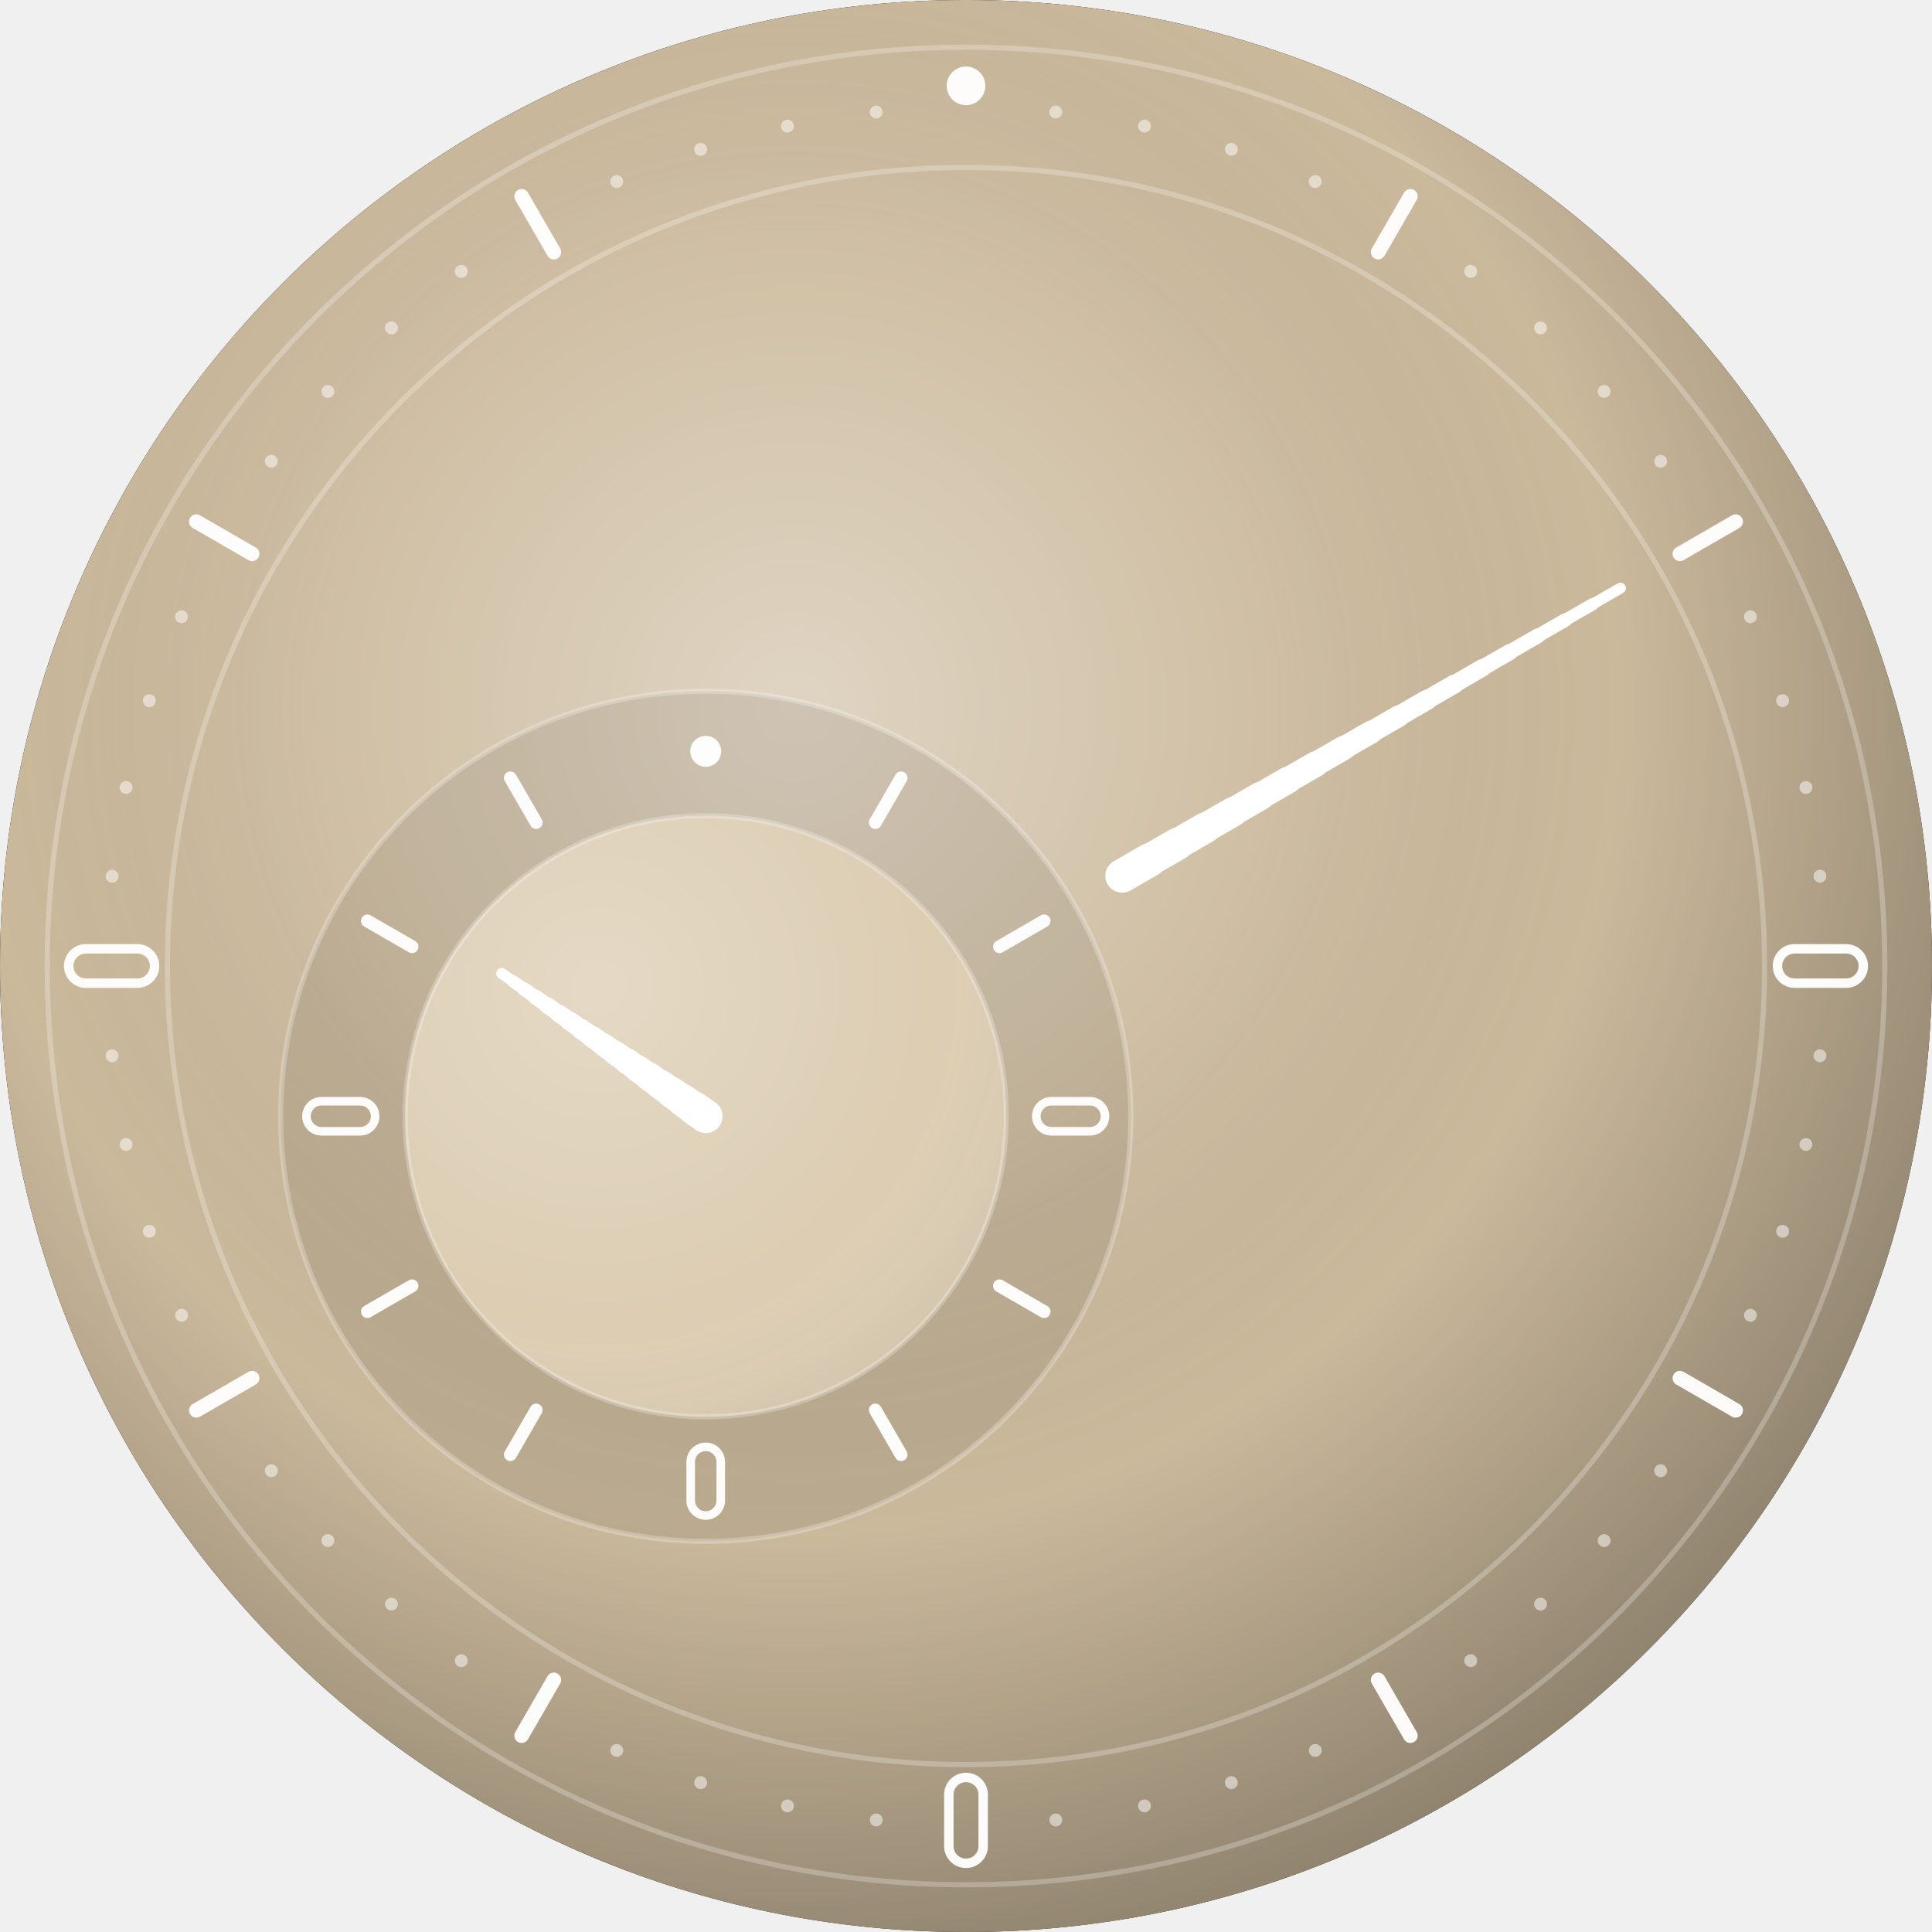
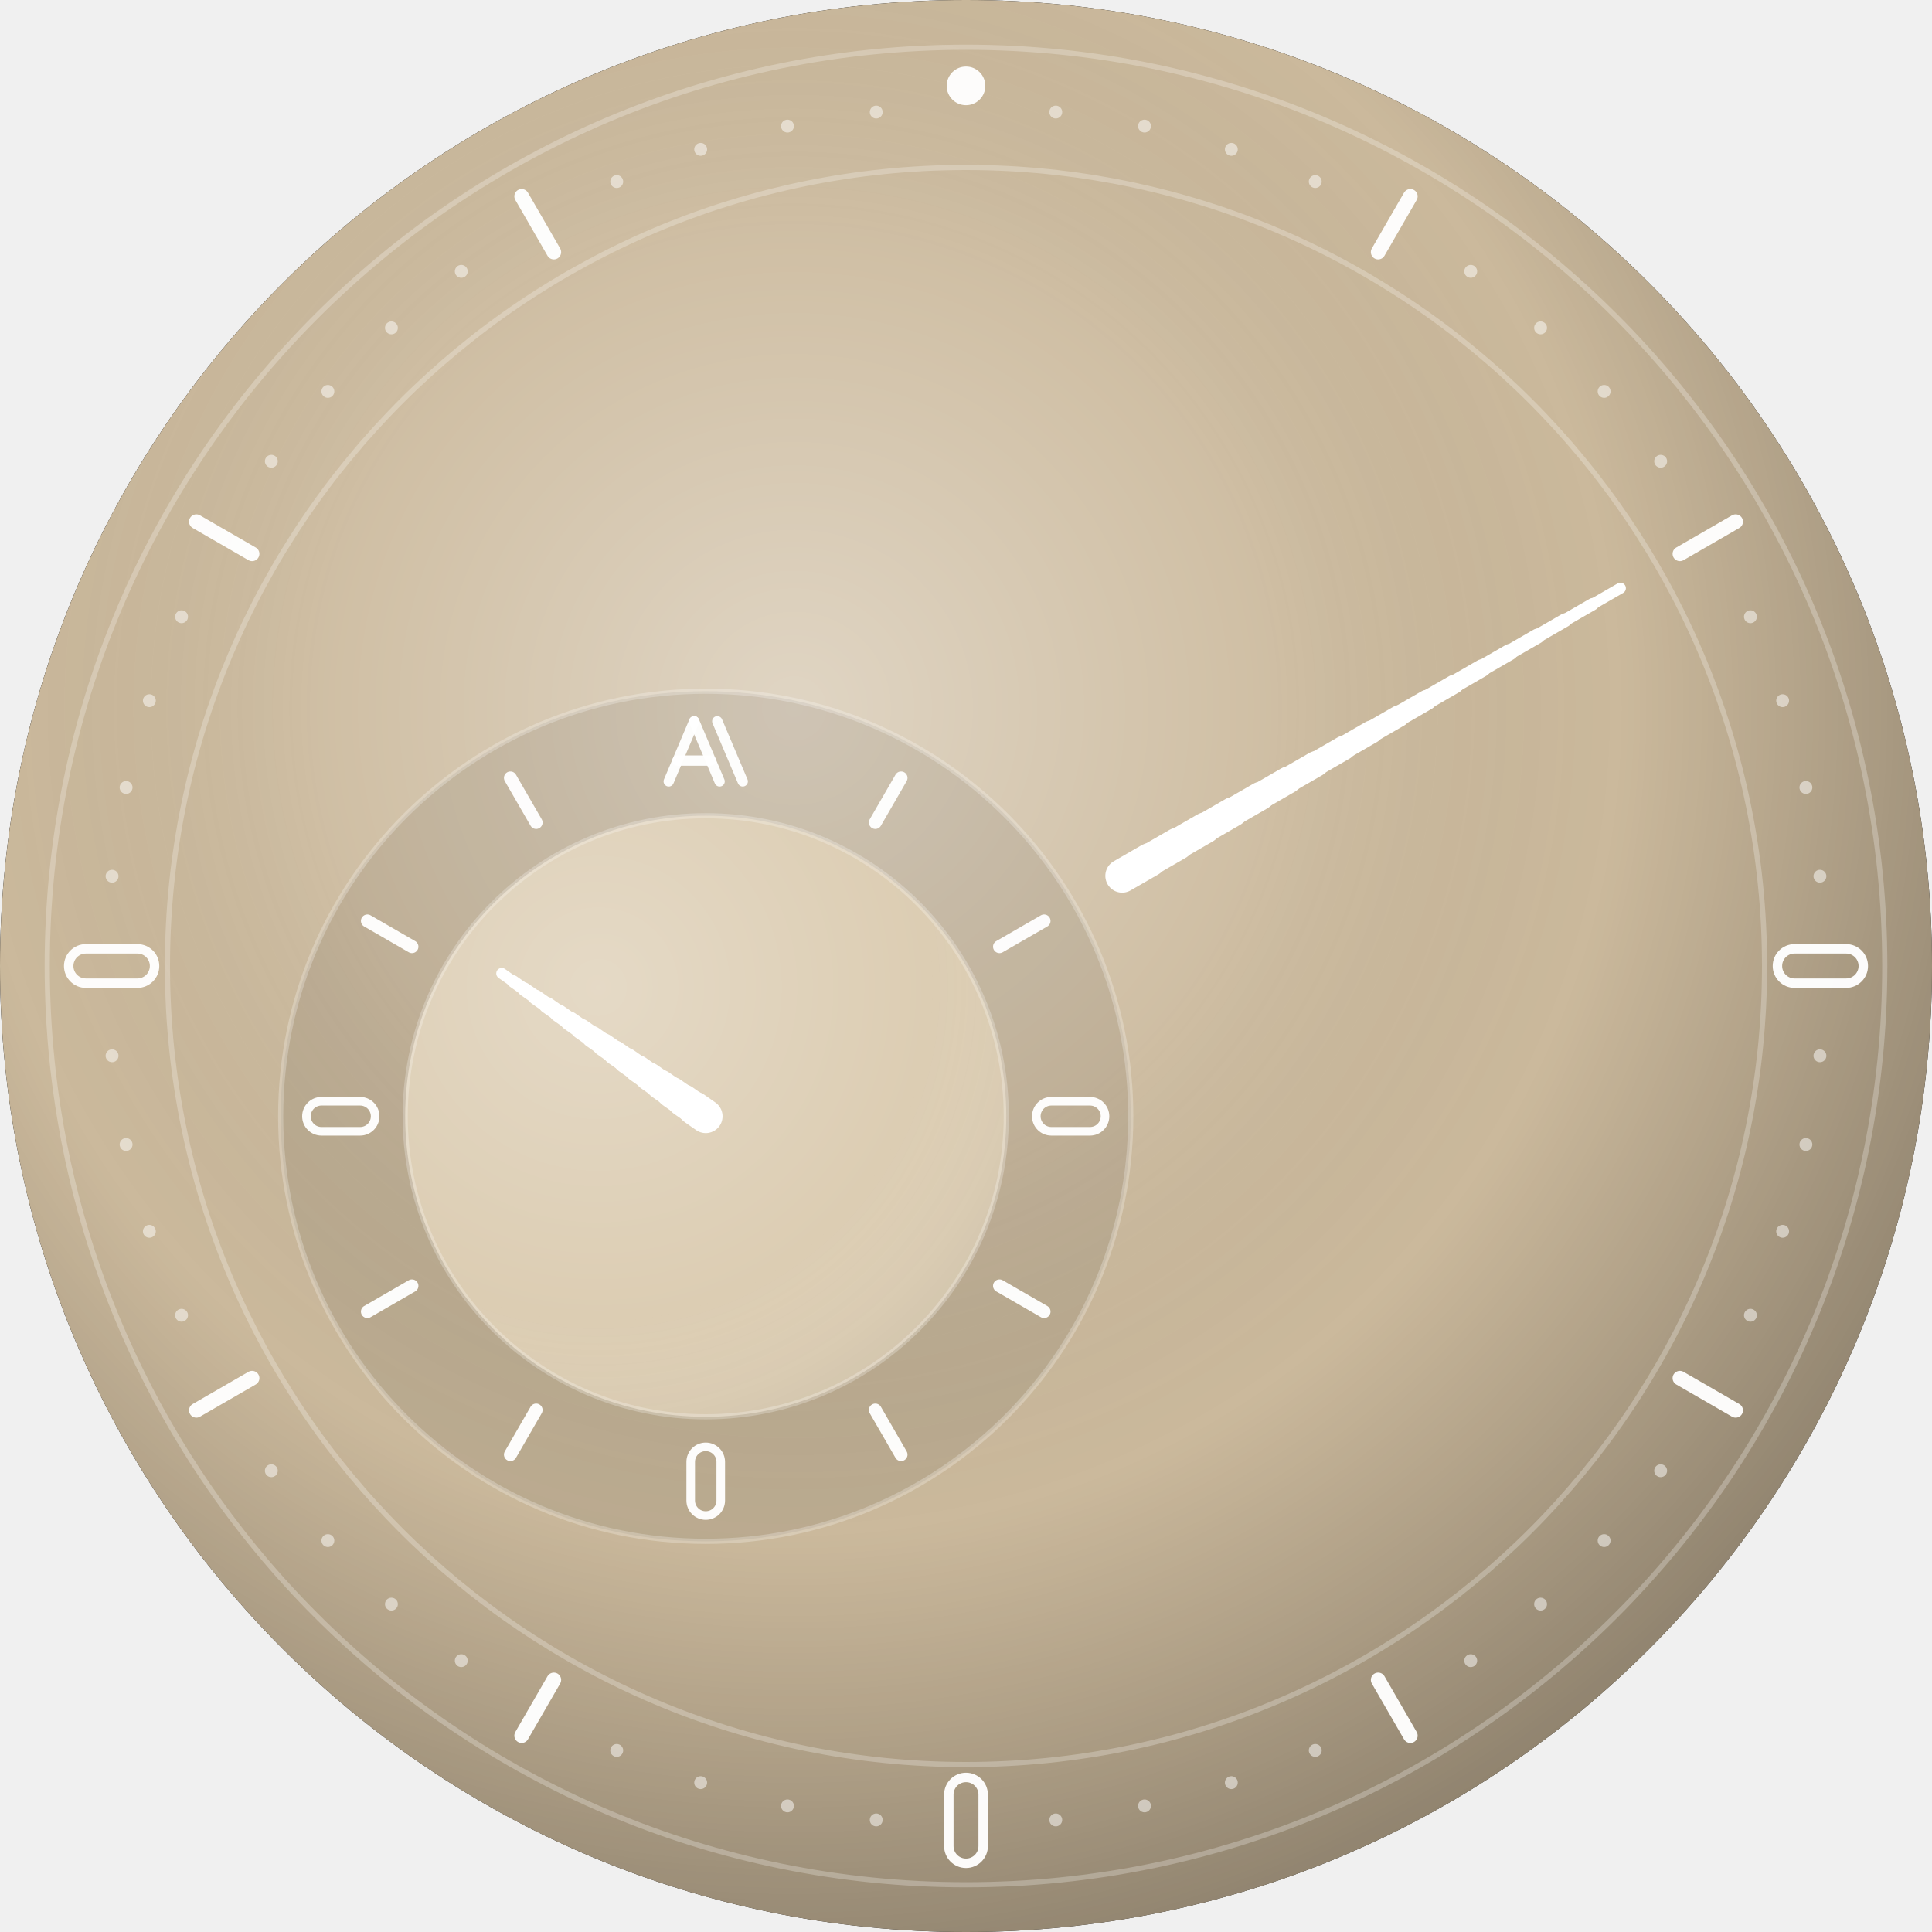
<svg xmlns="http://www.w3.org/2000/svg" viewBox="0 0 450 450" width="450" height="450">
  <defs>
    <radialGradient id="g-sand" gradientUnits="userSpaceOnUse" cx="185" cy="165" r="320">
      <stop offset="0" stop-color="#FFFFFF" stop-opacity="0.400" />
      <stop offset="0.35" stop-color="#FFFFFF" stop-opacity="0.078" />
      <stop offset="0.6" stop-color="#000000" stop-opacity="0.000" />
      <stop offset="1" stop-color="#000000" stop-opacity="0.349" />
    </radialGradient>
    <radialGradient id="s-sand" gradientUnits="userSpaceOnUse" cx="75" cy="70" r="140">
      <stop offset="0" stop-color="#FFFFFF" stop-opacity="0.251" />
      <stop offset="0.55" stop-color="#FFFFFF" stop-opacity="0.000" />
      <stop offset="1" stop-color="#000000" stop-opacity="0.149" />
    </radialGradient>
    <clipPath id="c-sand">
      <circle cx="225.0" cy="225.0" r="225.0" />
    </clipPath>
  </defs>
  <g clip-path="url(#c-sand)">
    <rect width="450" height="450" fill="#000" />
    <circle cx="225.0" cy="225.0" r="225.0" fill="#CBB99C" />
    <circle cx="225.0" cy="225.0" r="225.0" fill="url(#g-sand)" />
    <circle cx="225.0" cy="225.0" r="214" fill="none" stroke="#fff" stroke-opacity="0.25" stroke-width="1.2" />
    <circle cx="225.0" cy="225.0" r="186" fill="none" stroke="#fff" stroke-opacity="0.25" stroke-width="1.2" />
    <circle cx="225" cy="20" r="4.5" fill="#FFFFFF" fill-opacity="0.961" />
    <circle cx="245.91" cy="26.1" r="1.5" fill="#FFFFFF" fill-opacity="0.502" />
    <circle cx="266.58" cy="29.37" r="1.5" fill="#FFFFFF" fill-opacity="0.502" />
    <circle cx="286.8" cy="34.79" r="1.5" fill="#FFFFFF" fill-opacity="0.502" />
    <circle cx="306.35" cy="42.29" r="1.5" fill="#FFFFFF" fill-opacity="0.502" />
    <line x1="321" y1="58.72" x2="328.5" y2="45.73" stroke="#FFFFFF" stroke-opacity="0.961" stroke-width="3.4" stroke-linecap="round" />
    <circle cx="342.56" cy="63.2" r="1.5" fill="#FFFFFF" fill-opacity="0.502" />
    <circle cx="358.83" cy="76.37" r="1.5" fill="#FFFFFF" fill-opacity="0.502" />
    <circle cx="373.63" cy="91.17" r="1.5" fill="#FFFFFF" fill-opacity="0.502" />
    <circle cx="386.8" cy="107.44" r="1.5" fill="#FFFFFF" fill-opacity="0.502" />
    <line x1="391.28" y1="129" x2="404.27" y2="121.5" stroke="#FFFFFF" stroke-opacity="0.961" stroke-width="3.4" stroke-linecap="round" />
    <circle cx="407.71" cy="143.65" r="1.5" fill="#FFFFFF" fill-opacity="0.502" />
    <circle cx="415.21" cy="163.2" r="1.5" fill="#FFFFFF" fill-opacity="0.502" />
    <circle cx="420.63" cy="183.42" r="1.5" fill="#FFFFFF" fill-opacity="0.502" />
    <circle cx="423.9" cy="204.09" r="1.5" fill="#FFFFFF" fill-opacity="0.502" />
    <rect x="221" y="16" width="8" height="20" rx="4.0" fill="none" stroke="#FFFFFF" stroke-opacity="0.961" stroke-width="2.2" transform="rotate(90 225 225)" />
    <circle cx="423.9" cy="245.91" r="1.5" fill="#FFFFFF" fill-opacity="0.502" />
    <circle cx="420.63" cy="266.58" r="1.5" fill="#FFFFFF" fill-opacity="0.502" />
    <circle cx="415.21" cy="286.8" r="1.5" fill="#FFFFFF" fill-opacity="0.502" />
    <circle cx="407.71" cy="306.35" r="1.5" fill="#FFFFFF" fill-opacity="0.502" />
    <line x1="391.28" y1="321" x2="404.27" y2="328.5" stroke="#FFFFFF" stroke-opacity="0.961" stroke-width="3.4" stroke-linecap="round" />
    <circle cx="386.8" cy="342.56" r="1.5" fill="#FFFFFF" fill-opacity="0.502" />
    <circle cx="373.63" cy="358.83" r="1.5" fill="#FFFFFF" fill-opacity="0.502" />
    <circle cx="358.83" cy="373.63" r="1.5" fill="#FFFFFF" fill-opacity="0.502" />
    <circle cx="342.56" cy="386.8" r="1.5" fill="#FFFFFF" fill-opacity="0.502" />
    <line x1="321" y1="391.28" x2="328.5" y2="404.27" stroke="#FFFFFF" stroke-opacity="0.961" stroke-width="3.4" stroke-linecap="round" />
    <circle cx="306.35" cy="407.71" r="1.5" fill="#FFFFFF" fill-opacity="0.502" />
    <circle cx="286.8" cy="415.21" r="1.5" fill="#FFFFFF" fill-opacity="0.502" />
    <circle cx="266.58" cy="420.63" r="1.5" fill="#FFFFFF" fill-opacity="0.502" />
    <circle cx="245.91" cy="423.9" r="1.5" fill="#FFFFFF" fill-opacity="0.502" />
    <rect x="221" y="16" width="8" height="20" rx="4.0" fill="none" stroke="#FFFFFF" stroke-opacity="0.961" stroke-width="2.2" transform="rotate(180 225 225)" />
    <circle cx="204.09" cy="423.9" r="1.5" fill="#FFFFFF" fill-opacity="0.502" />
    <circle cx="183.42" cy="420.63" r="1.5" fill="#FFFFFF" fill-opacity="0.502" />
    <circle cx="163.2" cy="415.21" r="1.5" fill="#FFFFFF" fill-opacity="0.502" />
    <circle cx="143.65" cy="407.71" r="1.5" fill="#FFFFFF" fill-opacity="0.502" />
    <line x1="129" y1="391.28" x2="121.5" y2="404.27" stroke="#FFFFFF" stroke-opacity="0.961" stroke-width="3.4" stroke-linecap="round" />
    <circle cx="107.44" cy="386.8" r="1.5" fill="#FFFFFF" fill-opacity="0.502" />
    <circle cx="91.17" cy="373.63" r="1.5" fill="#FFFFFF" fill-opacity="0.502" />
    <circle cx="76.37" cy="358.83" r="1.5" fill="#FFFFFF" fill-opacity="0.502" />
    <circle cx="63.2" cy="342.56" r="1.5" fill="#FFFFFF" fill-opacity="0.502" />
    <line x1="58.72" y1="321" x2="45.73" y2="328.5" stroke="#FFFFFF" stroke-opacity="0.961" stroke-width="3.4" stroke-linecap="round" />
    <circle cx="42.29" cy="306.35" r="1.5" fill="#FFFFFF" fill-opacity="0.502" />
    <circle cx="34.79" cy="286.8" r="1.5" fill="#FFFFFF" fill-opacity="0.502" />
    <circle cx="29.37" cy="266.58" r="1.5" fill="#FFFFFF" fill-opacity="0.502" />
    <circle cx="26.1" cy="245.91" r="1.5" fill="#FFFFFF" fill-opacity="0.502" />
    <rect x="221" y="16" width="8" height="20" rx="4.0" fill="none" stroke="#FFFFFF" stroke-opacity="0.961" stroke-width="2.2" transform="rotate(270 225 225)" />
    <circle cx="26.1" cy="204.09" r="1.5" fill="#FFFFFF" fill-opacity="0.502" />
    <circle cx="29.37" cy="183.42" r="1.5" fill="#FFFFFF" fill-opacity="0.502" />
    <circle cx="34.79" cy="163.2" r="1.5" fill="#FFFFFF" fill-opacity="0.502" />
    <circle cx="42.29" cy="143.65" r="1.5" fill="#FFFFFF" fill-opacity="0.502" />
    <line x1="58.72" y1="129" x2="45.73" y2="121.5" stroke="#FFFFFF" stroke-opacity="0.961" stroke-width="3.4" stroke-linecap="round" />
    <circle cx="63.2" cy="107.44" r="1.5" fill="#FFFFFF" fill-opacity="0.502" />
    <circle cx="76.37" cy="91.17" r="1.5" fill="#FFFFFF" fill-opacity="0.502" />
    <circle cx="91.17" cy="76.37" r="1.5" fill="#FFFFFF" fill-opacity="0.502" />
    <circle cx="107.44" cy="63.2" r="1.5" fill="#FFFFFF" fill-opacity="0.502" />
    <line x1="129" y1="58.72" x2="121.5" y2="45.73" stroke="#FFFFFF" stroke-opacity="0.961" stroke-width="3.4" stroke-linecap="round" />
    <circle cx="143.65" cy="42.29" r="1.5" fill="#FFFFFF" fill-opacity="0.502" />
    <circle cx="163.2" cy="34.79" r="1.5" fill="#FFFFFF" fill-opacity="0.502" />
    <circle cx="183.42" cy="29.37" r="1.5" fill="#FFFFFF" fill-opacity="0.502" />
    <circle cx="204.09" cy="26.1" r="1.5" fill="#FFFFFF" fill-opacity="0.502" />
    <g transform="rotate(60 225.0 225.0)">
      <g>
        <line x1="225" y1="183" x2="225" y2="175.56" stroke="#fff" stroke-width="7.84" stroke-linecap="round" />
        <line x1="225" y1="175.56" x2="225" y2="168.11" stroke="#fff" stroke-width="7.53" stroke-linecap="round" />
        <line x1="225" y1="168.11" x2="225" y2="160.67" stroke="#fff" stroke-width="7.22" stroke-linecap="round" />
        <line x1="225" y1="160.67" x2="225" y2="153.22" stroke="#fff" stroke-width="6.91" stroke-linecap="round" />
        <line x1="225" y1="153.22" x2="225" y2="145.78" stroke="#fff" stroke-width="6.6" stroke-linecap="round" />
        <line x1="225" y1="145.78" x2="225" y2="138.33" stroke="#fff" stroke-width="6.29" stroke-linecap="round" />
        <line x1="225" y1="138.33" x2="225" y2="130.89" stroke="#fff" stroke-width="5.98" stroke-linecap="round" />
        <line x1="225" y1="130.89" x2="225" y2="123.44" stroke="#fff" stroke-width="5.67" stroke-linecap="round" />
        <line x1="225" y1="123.44" x2="225" y2="116" stroke="#fff" stroke-width="5.36" stroke-linecap="round" />
        <line x1="225" y1="116" x2="225" y2="108.56" stroke="#fff" stroke-width="5.04" stroke-linecap="round" />
        <line x1="225" y1="108.56" x2="225" y2="101.11" stroke="#fff" stroke-width="4.73" stroke-linecap="round" />
        <line x1="225" y1="101.11" x2="225" y2="93.67" stroke="#fff" stroke-width="4.42" stroke-linecap="round" />
        <line x1="225" y1="93.67" x2="225" y2="86.22" stroke="#fff" stroke-width="4.11" stroke-linecap="round" />
        <line x1="225" y1="86.22" x2="225" y2="78.78" stroke="#fff" stroke-width="3.8" stroke-linecap="round" />
        <line x1="225" y1="78.78" x2="225" y2="71.33" stroke="#fff" stroke-width="3.49" stroke-linecap="round" />
        <line x1="225" y1="71.33" x2="225" y2="63.89" stroke="#fff" stroke-width="3.18" stroke-linecap="round" />
        <line x1="225" y1="63.89" x2="225" y2="56.44" stroke="#fff" stroke-width="2.87" stroke-linecap="round" />
        <line x1="225" y1="56.44" x2="225" y2="49" stroke="#fff" stroke-width="2.56" stroke-linecap="round" />
      </g>
      <g transform="translate(125 195) rotate(-60 100 100)">
        <circle cx="100" cy="100" r="99" fill="#000" fill-opacity="0.08" stroke="#fff" stroke-opacity="0.25" stroke-width="1.2" />
        <circle cx="100" cy="100" r="70" fill="#DCCDB3" />
        <circle cx="100" cy="100" r="70" fill="url(#s-sand)" stroke="#fff" stroke-opacity="0.25" stroke-width="1.2" />
-         <circle cx="100" cy="15" r="3.6" fill="#FFFFFF" fill-opacity="0.961" />
+         <line x1="97.31" y1="8" x2="91.38" y2="22" stroke="#FFFFFF" stroke-opacity="0.961" stroke-width="2.4" stroke-linecap="round" />
+         <line x1="97.31" y1="8" x2="103.23" y2="22" stroke="#FFFFFF" stroke-opacity="0.961" stroke-width="2.4" stroke-linecap="round" />
+         <line x1="93.43" y1="17.15" x2="101.18" y2="17.15" stroke="#FFFFFF" stroke-opacity="0.961" stroke-width="2.4" stroke-linecap="round" />
+         <line x1="102.69" y1="8" x2="108.62" y2="22" stroke="#FFFFFF" stroke-opacity="0.961" stroke-width="2.4" stroke-linecap="round" />
        <line x1="139.5" y1="31.58" x2="145.5" y2="21.19" stroke="#FFFFFF" stroke-opacity="0.961" stroke-width="3" stroke-linecap="round" />
        <line x1="168.42" y1="60.5" x2="178.81" y2="54.5" stroke="#FFFFFF" stroke-opacity="0.961" stroke-width="3" stroke-linecap="round" />
        <rect x="96.5" y="7" width="7" height="16" rx="3.5" fill="none" stroke="#FFFFFF" stroke-opacity="0.961" stroke-width="2" transform="rotate(90 100 100)" />
        <line x1="168.42" y1="139.5" x2="178.81" y2="145.5" stroke="#FFFFFF" stroke-opacity="0.961" stroke-width="3" stroke-linecap="round" />
        <line x1="139.5" y1="168.42" x2="145.5" y2="178.81" stroke="#FFFFFF" stroke-opacity="0.961" stroke-width="3" stroke-linecap="round" />
        <rect x="96.5" y="7" width="7" height="16" rx="3.5" fill="none" stroke="#FFFFFF" stroke-opacity="0.961" stroke-width="2" transform="rotate(180 100 100)" />
        <line x1="60.5" y1="168.42" x2="54.5" y2="178.81" stroke="#FFFFFF" stroke-opacity="0.961" stroke-width="3" stroke-linecap="round" />
        <line x1="31.58" y1="139.5" x2="21.19" y2="145.5" stroke="#FFFFFF" stroke-opacity="0.961" stroke-width="3" stroke-linecap="round" />
        <rect x="96.5" y="7" width="7" height="16" rx="3.5" fill="none" stroke="#FFFFFF" stroke-opacity="0.961" stroke-width="2" transform="rotate(270 100 100)" />
        <line x1="31.58" y1="60.5" x2="21.19" y2="54.5" stroke="#FFFFFF" stroke-opacity="0.961" stroke-width="3" stroke-linecap="round" />
        <line x1="60.5" y1="31.58" x2="54.5" y2="21.19" stroke="#FFFFFF" stroke-opacity="0.961" stroke-width="3" stroke-linecap="round" />
        <g transform="rotate(305 100 100)">
          <line x1="100" y1="100" x2="100" y2="96.78" stroke="#fff" stroke-width="7.84" stroke-linecap="round" />
          <line x1="100" y1="96.78" x2="100" y2="93.56" stroke="#fff" stroke-width="7.53" stroke-linecap="round" />
          <line x1="100" y1="93.56" x2="100" y2="90.33" stroke="#fff" stroke-width="7.22" stroke-linecap="round" />
          <line x1="100" y1="90.33" x2="100" y2="87.11" stroke="#fff" stroke-width="6.91" stroke-linecap="round" />
          <line x1="100" y1="87.11" x2="100" y2="83.89" stroke="#fff" stroke-width="6.6" stroke-linecap="round" />
          <line x1="100" y1="83.89" x2="100" y2="80.67" stroke="#fff" stroke-width="6.29" stroke-linecap="round" />
          <line x1="100" y1="80.67" x2="100" y2="77.44" stroke="#fff" stroke-width="5.98" stroke-linecap="round" />
          <line x1="100" y1="77.44" x2="100" y2="74.22" stroke="#fff" stroke-width="5.67" stroke-linecap="round" />
          <line x1="100" y1="74.22" x2="100" y2="71" stroke="#fff" stroke-width="5.36" stroke-linecap="round" />
          <line x1="100" y1="71" x2="100" y2="67.78" stroke="#fff" stroke-width="5.04" stroke-linecap="round" />
          <line x1="100" y1="67.78" x2="100" y2="64.56" stroke="#fff" stroke-width="4.73" stroke-linecap="round" />
          <line x1="100" y1="64.56" x2="100" y2="61.33" stroke="#fff" stroke-width="4.42" stroke-linecap="round" />
          <line x1="100" y1="61.33" x2="100" y2="58.11" stroke="#fff" stroke-width="4.11" stroke-linecap="round" />
          <line x1="100" y1="58.11" x2="100" y2="54.89" stroke="#fff" stroke-width="3.8" stroke-linecap="round" />
          <line x1="100" y1="54.89" x2="100" y2="51.67" stroke="#fff" stroke-width="3.49" stroke-linecap="round" />
          <line x1="100" y1="51.67" x2="100" y2="48.44" stroke="#fff" stroke-width="3.18" stroke-linecap="round" />
          <line x1="100" y1="48.44" x2="100" y2="45.22" stroke="#fff" stroke-width="2.87" stroke-linecap="round" />
          <line x1="100" y1="45.22" x2="100" y2="42" stroke="#fff" stroke-width="2.56" stroke-linecap="round" />
        </g>
      </g>
    </g>
  </g>
</svg>
